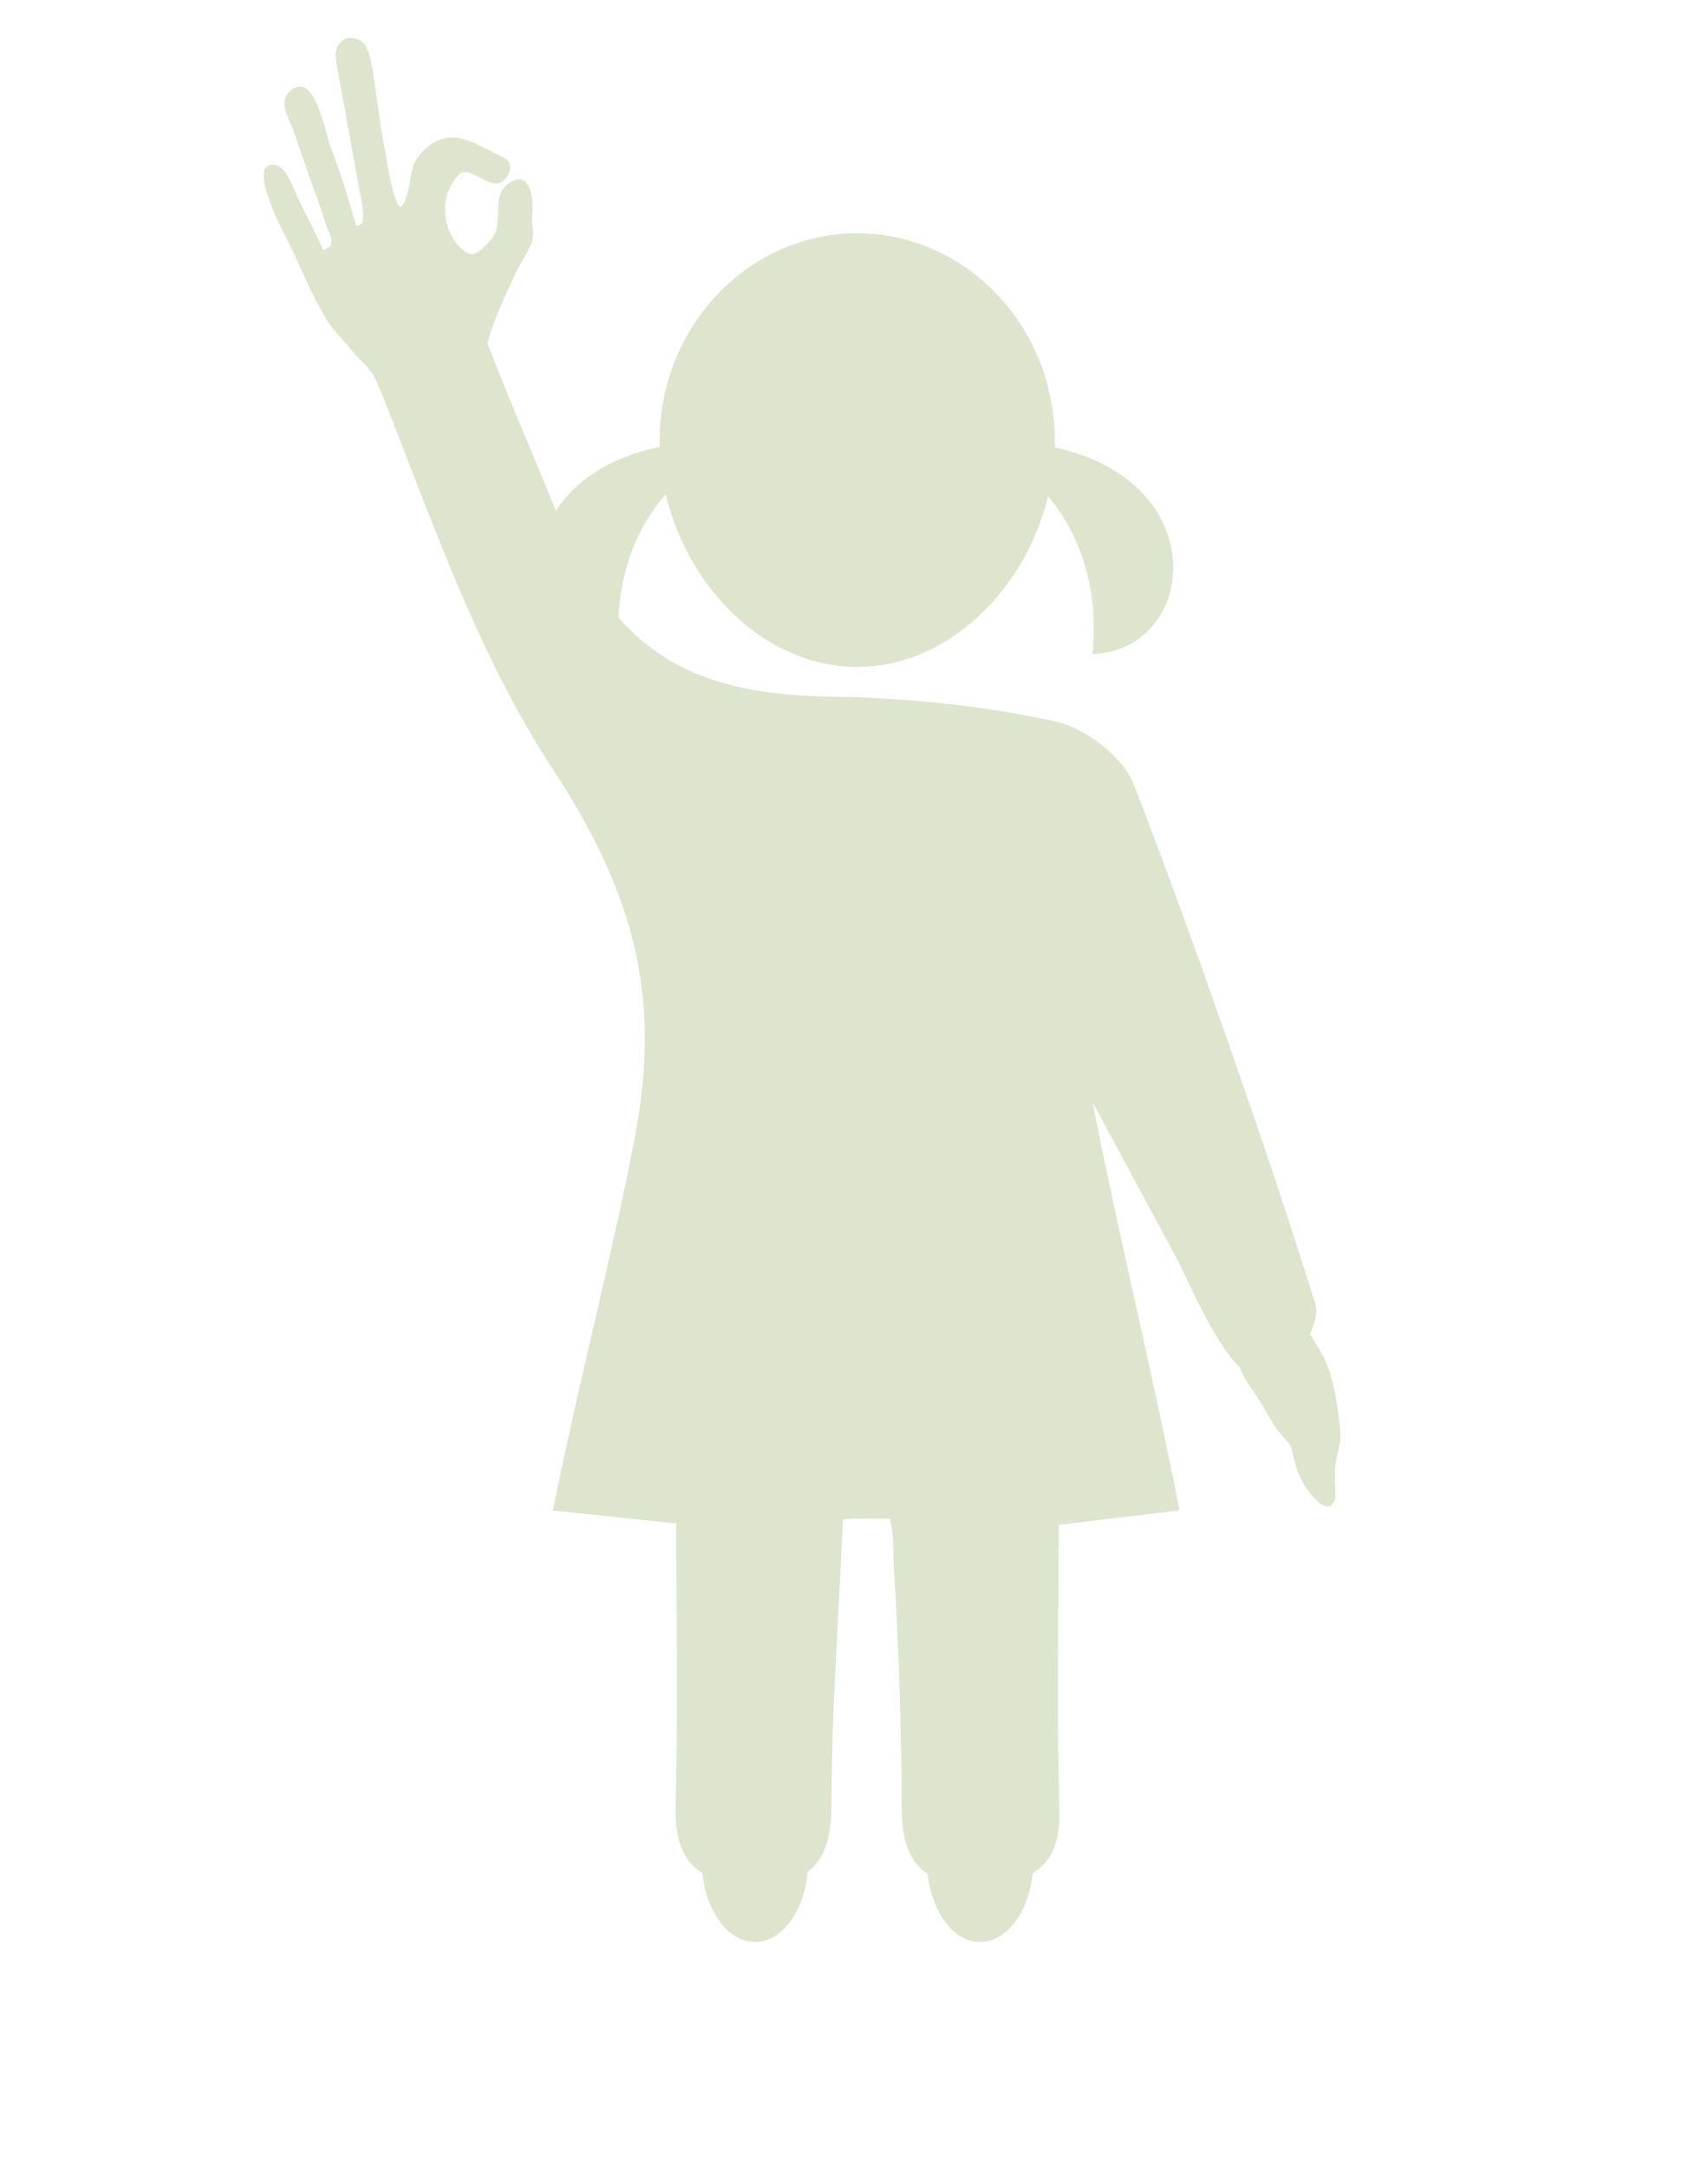
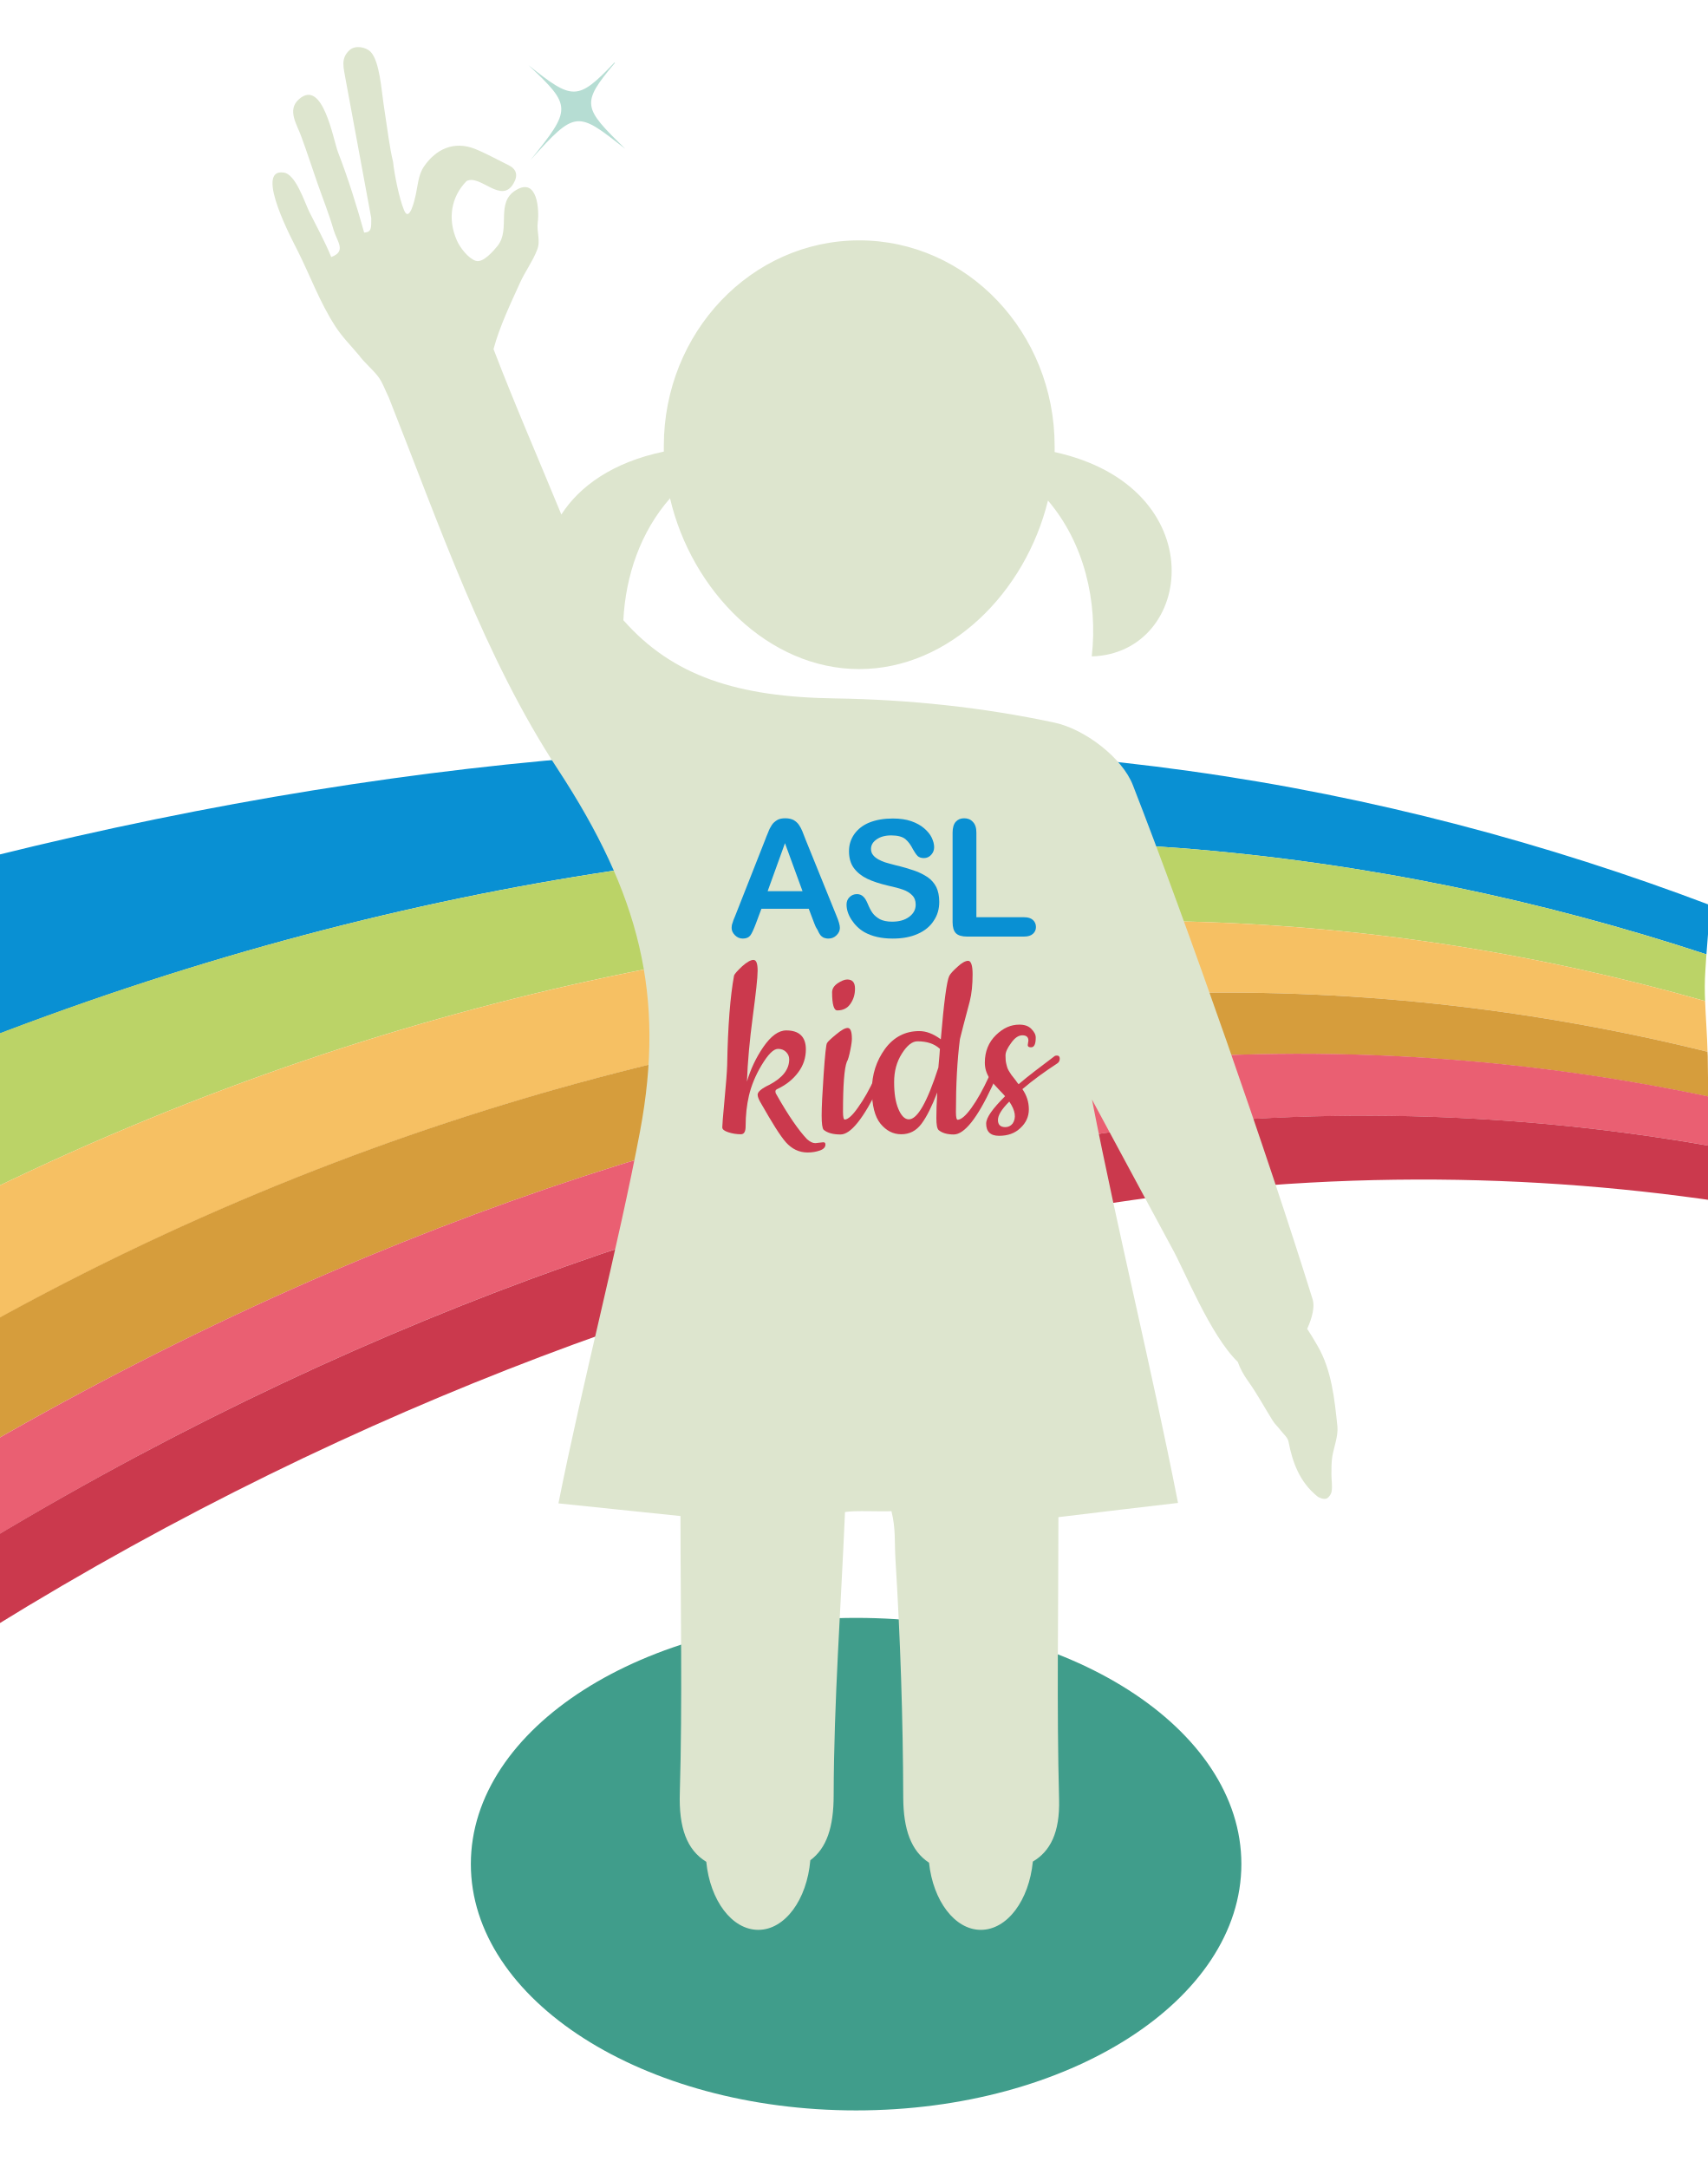
- <svg xmlns="http://www.w3.org/2000/svg" version="1.1" x="0" y="0" viewBox="0 13.5 768 975" enable-background="new 0 13.5 768 975" xml:space="preserve">
-   <refs>
-     <style>#star path {opacity: 0;-webkit-animation: fadein 3s 4s forwards}#asl {stroke-dasharray: 1000;stroke-dashoffset: 1000;-webkit-animation: dash 3s 1s ease-in-out forwards}#asl path {-webkit-animation: fill 2s 2s ease-in forwards}@-webkit-keyframes fill {from {fill: #dde5ce;}to {fill: #0990d3}}     #spotlight {opacity: 0;-webkit-animation: fadein 0.5s 0.5s forwards}#girl {-webkit-animation: fadein 1s forwards}#kids {opacity: 0;-webkit-animation: fadein 2s 2s linear forwards}#rainbow path {opacity: 0;-webkit-animation: fadein 2s 3s linear forwards}		@-webkit-keyframes dash {from {stroke-dashoffset: 1000; fill: yellow !important}to {stroke-dashoffset: 0; fill: red !important}}@-webkit-keyframes fadein {0% { opacity: 0;}100% { opacity: 1}}		
+ <svg xmlns="http://www.w3.org/2000/svg" version="1.1" id="Layer_1" x="0px" y="0px" viewBox="0 0 768 975" style="enable-background:new 0 0 768 975;" xml:space="preserve">
+   <style type="text/css">
+ 
+ 	.st0{fill:#EA5F72;}
+ 	.st1{fill:#B6DDD3;}
+ 	.st2{enable-background:new    ;}
+ 	.st3{fill:#BBD367;}
+ 	.st4{fill:#F6C063;}
+ 	.st5{fill:#CB394D;}
+ 	.st6{fill:#D69D3C;}
+ 	.st7{fill:#0990D3;}
+ 	.st8{fill:#DDE5CE;}
+ 	.st9{fill:#409D8B;}
+ 
</style>
-   </refs>
  <g id="spotlight">
    <g id="Layer_7">
-       <ellipse fill="#409D8B" cx="384" cy="857" rx="175.27" ry="112" />
+       <path class="st9" d="M385.1,727.6c95.7,0,173.3,49.6,173.3,110.7s-77.6,110.8-173.3,110.8c-95.7,0-173.3-49.6-173.3-110.8    S289.4,727.6,385.1,727.6z" />
    </g>
  </g>
  <g id="rainbow">
-     <path id="blue" fill="#0990D3" d="M531.36 394.86c85.02 6.67 165.06 23.93 239.43 48.34 -0.03 0.41-0.05 0.82-0.08 1.23 0.58-7.9 1.28-15.79 1.61-23.7 -73.48-27.79-152.6-49.21-237.05-60.97 -161.63-22.61-347.37-10.01-543.11 38.52 -0.28 10.45-0.97 20.89-1.71 31.32 -1.14 16.06-1.74 32.14-2.07 48.23 -0.02 1.22-0.03 2.43-0.04 3.65C183.91 405.95 371.66 382.51 531.36 394.86z" />
+     <path id="blue" class="st7" d="M530.8,381.4C614.9,388,694,405,767.6,429.2c0,0.4-0.1,0.8-0.1,1.2c0.6-7.8,1.3-15.6,1.6-23.4   c-72.7-27.5-150.9-48.7-234.4-60.3c-159.8-22.4-343.5-9.9-537,38.1c-0.3,10.3-1,20.7-1.7,31c-1.1,15.9-1.7,31.8-2,47.7   c0,1.2,0,2.4,0,3.6C187.3,392.3,372.9,369.2,530.8,381.4z" />
    <g id="green">
-       <path fill="#BBD367" d="M527.35 428.17c86.08 1.43 167.35 14.8 242.85 36.31 0 0.03 0 0.07 0.01 0.1 -0.18-4.56-0.22-9.12 0.05-13.72 0.13-2.14 0.28-4.28 0.44-6.42 0.03-0.41 0.05-0.82 0.09-1.23 -74.37-24.41-154.4-41.67-239.42-48.34 -159.7-12.35-347.45 11.08-543.03 86.62l0 0c0 0.05 0 0.09 0 0.14 -0.01 0.76 0 1.52 0 2.27 -0.07 22.1 1.77 44.16 2.32 66.23C181.09 457.53 369.75 425.51 527.35 428.17z" />
+       <path class="st3" d="M526.9,414.3c85.1,1.4,165.5,14.6,240.1,35.9c0,0,0,0.1,0,0.1c-0.2-4.5-0.2-9,0.1-13.6    c0.1-2.1,0.3-4.2,0.4-6.3c0-0.4,0.1-0.8,0.1-1.2C694,405,614.9,388,530.8,381.4c-157.9-12.2-343.6,11-536.9,85.6l0,0    c0,0.1,0,0.1,0,0.2c0,0.7,0,1.5,0,2.2c-0.1,21.9,1.7,43.7,2.3,65.5C184.5,443.3,371,411.7,526.9,414.3z" />
    </g>
    <g id="yellow">
-       <path fill="#F6C063" d="M771.35 487.49c-0.18-7.68-0.85-15.29-1.14-22.92 0-0.03 0-0.07 0-0.1 -75.49-21.5-156.77-34.87-242.85-36.31 -157.61-2.65-346.27 29.36-536.72 121.96 0 0 0 0 0 0 0.14 5.53 0.2 11.06 0.12 16.59 -0.02 1.85-0.07 3.7-0.12 5.55 -0.41 13.08-1.25 26.13-1.66 39.21C176.25 507.42 363.84 466.99 518.35 461.27 608.44 457.92 693.17 468.2 771.35 487.49z" />
+       <path class="st4" d="M768.1,473c-0.2-7.6-0.8-15.1-1.1-22.7c0,0,0-0.1,0-0.1c-74.6-21.3-155-34.5-240.1-35.9    c-155.8-2.6-342.4,29-530.7,120.6l0,0c0.1,5.5,0.2,10.9,0.1,16.4c0,1.8-0.1,3.6-0.1,5.5c-0.4,12.9-1.2,25.8-1.6,38.8    C179.7,492.7,365.2,452.7,518,447C607,443.7,690.8,453.9,768.1,473z" />
    </g>
    <g id="dark_yellow">
-       <path fill="#D69D3C" d="M771.72 507.95c0.06 1.95 0.15 3.9 0.26 5.84 -0.43-7.58-0.44-15.17-0.57-22.78 -0.02-1.07-0.03-2.13-0.05-3.2 0-0.11-0.01-0.22-0.01-0.32h0c-78.18-19.3-162.91-29.57-253-26.23C363.84 466.99 176.25 507.42-11.04 611.47c0 0-0.01 0-0.01 0.01 -0.01 0.4-0.02 0.81-0.03 1.21 0 0.18-0.01 0.36-0.01 0.54 -0.08 2.7-0.14 5.4-0.17 8.1 -0.15 14.93 0.05 29.85 0.41 44.77 185.25-106.67 365.31-160.29 516.01-173.93C599.91 483.57 689.5 490.67 771.72 507.95z" />
+       <path class="st6" d="M768.5,493.2c0.1,1.9,0.1,3.8,0.2,5.8c-0.4-7.5-0.4-15-0.5-22.5c0-1,0-2.1-0.1-3.2c0-0.1,0-0.2,0-0.3l0,0    C690.8,453.9,607,443.7,518,447c-152.8,5.7-338.3,45.6-523.5,148.5h0c0,0.4,0,0.8,0,1.2c0,0.2,0,0.4,0,0.5c-0.1,2.7-0.1,5.3-0.2,8    c-0.2,14.8,0.1,29.5,0.4,44.3c183.2-105.5,361.2-158.5,510.2-172C598.6,469.1,687.2,476.1,768.5,493.2z" />
    </g>
    <g id="pink">
-       <path fill="#EA5F72" d="M489.95 525.47c100.4-14.2 196.27-10.38 283.86 5.18 0.17 1.1 0.35 2.21 0.53 3.31 -0.43-2.61-0.84-5.23-1.21-7.85 -0.57-4.1-0.92-8.2-1.15-12.31 -0.11-1.95-0.2-3.89-0.26-5.84 -82.22-17.28-171.81-24.38-266.56-15.79 -150.69 13.64-330.76 67.26-516.01 173.93 0.02 0.83 0.04 1.66 0.06 2.48 0.02 0.91 0.05 1.81 0.08 2.72 0.35 13.17 0.79 26.33 1.19 39.49 -0.02-0.55-0.03-1.09-0.05-1.64C168.21 602.38 343.92 546.21 489.95 525.47z" />
+       <path class="st0" d="M489.9,510.5c99.3-14,194.1-10.3,280.7,5.1c0.2,1.1,0.4,2.2,0.5,3.3c-0.4-2.6-0.8-5.2-1.2-7.8    c-0.6-4.1-0.9-8.1-1.2-12.2c-0.1-1.9-0.2-3.8-0.2-5.8c-81.3-17.1-169.9-24.1-263.6-15.6c-149,13.5-327.1,66.5-510.2,172    c0,0.8,0,1.6,0.1,2.5c0,0.9,0.1,1.8,0.1,2.7c0.3,13,0.8,26,1.2,39c0-0.5,0-1.1,0-1.6C171.7,586.6,345.5,531,489.9,510.5z" />
    </g>
    <g id="red">
-       <path fill="#CB394D" d="M774.35 533.96c-0.18-1.1-0.36-2.2-0.53-3.31 -87.59-15.57-183.46-19.39-283.86-5.18 -146.03 20.75-321.74 76.91-499.53 183.69 0.02 0.55 0.03 1.09 0.05 1.64 0.39 12.84 0.73 25.69 0.9 38.54 167.81-103.72 336.82-161.56 477.98-187.66 109.88-20.3 213.54-19.97 307.93-5.9C776.79 548.45 775.53 541.21 774.35 533.96z" />
+       <path class="st5" d="M771.1,518.9c-0.2-1.1-0.4-2.2-0.5-3.3c-86.6-15.4-181.4-19.2-280.7-5.1C345.5,531,171.8,586.6-4,692.1    c0,0.5,0,1.1,0,1.6c0.4,12.7,0.7,25.4,0.9,38.1c165.9-102.6,333-159.8,472.6-185.6c108.6-20.1,211.1-19.7,304.5-5.8    C773.5,533.2,772.3,526.1,771.1,518.9z" />
    </g>
  </g>
  <g id="girl">
-     <path fill="#DDE5CE" d="M602.97 657.9c-1.33-12.52-2.63-25.54-8.98-36.61 -1.85-3.21-3.41-5.73-4.73-7.84 2.4-5.21 3.42-10.23 2.52-13.22 -20.3-65.4-56.9-170.2-81.8-234 -4.9-12.5-22-25.5-35.6-28.4 -32.6-7-66.4-10.5-99.7-11 -44.71-0.61-74.14-10.22-96.48-35.62 0.97-20.17 7.79-40.17 21.28-55.44 9.85 42.11 44.67 77.66 86.11 77.66 41.04 0 75.7-34.94 85.87-76.67 16.52 19.35 22.72 45.94 19.93 70.87 46.61-1.28 55.8-77.01-16.94-92.94 0.03-0.92 0.04-1.84 0.04-2.76 0-51.6-39.8-93.5-88.9-93.5 -49.1 0-88.9 41.9-88.9 93.5 0 0.85 0.01 1.69 0.03 2.53 -23.37 4.88-38.43 15.87-46.62 28.67 -0.07-0.17-0.14-0.33-0.21-0.5 -10.24-24.91-21-49.64-30.65-74.78 2.71-10.17 7.65-20.5 12.01-30.12 2.33-5.14 5.74-9.75 7.84-15 1.74-4.35-0.27-8.02 0.31-12.64 0.66-5.17-0.05-20.59-9.91-14.56 -9.48 5.68-2.25 17.67-8.36 25.35 -1.7 2.14-6.59 7.87-9.96 6.81 -3.39-1.06-7.25-6.13-8.64-9.3 -4.22-9.63-2.78-19.73 4.46-26.96 6.3-3.16 15.81 10.74 21.38 1.11 2.19-3.8 1.32-6.64-2.59-8.54 -4.93-2.39-10.01-5.24-15.08-7.27 -9.44-3.67-17.57 0.12-23.1 8.1 -2.66 3.8-2.82 9.01-3.8 13.4 -0.2 0.95-2.7 12.72-5.29 6.33 -2.2-5.44-4.33-16.2-4.96-21.97 -1.49-5.96-2.56-14.64-4.35-26.45 -0.87-5.76-1.76-19.18-5.91-23.41 -2.2-2.24-6.87-3.05-9.38-0.88 -4.51 3.9-2.7 8.51-1.91 13.69l11.4 62.9c0 4.41 0.15 6.4-3.2 6.6 -3.34-12.02-7.33-24.69-11.8-36.39 -2.18-5.7-6.89-33.9-17.84-24.25 -5.66 4.99-0.85 11.65 1.14 17.15 2.51 6.91 4.83 14.08 7.3 21 2.47 6.93 5.24 13.94 7.3 21 1.63 5.58 6.02 9.95-1 12.5 -2.8-6.99-6.54-13.72-9.91-20.45 -2.22-4.45-6.26-17.48-11.79-17.95 -13.58-1.93 4.68 31.97 6.31 35.19 5.89 11.62 10.24 23.73 17.24 34.7 3.06 4.79 7.23 8.86 10.85 13.21 2.54 3.39 5.86 6.11 8.5 9.4 2.16 2.59 3.52 6.78 5.01 9.78 22.95 57.85 43.39 118.02 76.99 169.22 37 56.5 48.9 102.6 37.3 164.5 -9.9 52.5-26.2 114.3-37.1 169.2 17.6 1.8 32 3.3 55.5 5.8 0 41.6 0.9 83.8-0.3 125.9 -0.5 15.82 3.17 25.9 12.08 31.37 1.76 17.51 11.68 30.93 23.65 30.93 12.13 0 22.15-13.77 23.71-31.62 7.36-5.45 10.6-14.97 10.66-29.58 0.1-42.9 3.3-85.9 5.2-128.8 4.1-0.8 16.8-0.1 21.1-0.4 2 8.3 1.3 13.7 1.8 21.9 2.2 36.1 3.4 72.3 3.5 108.5 0.06 14.29 3.52 24.1 11.69 29.46 1.87 17.32 11.72 30.54 23.61 30.54 11.99 0 21.92-13.45 23.66-31 7.87-4.66 12.38-13.15 11.94-28.3 -1.1-42.2-0.3-84.4-0.3-128.3 21.1-2.5 36.6-4.4 54.4-6.5 -12-61.4-27.5-123.8-39.1-183.5l36.4 67.6c5.58 9.81 17.33 39.57 29.98 51.82 0.99 2.96 2.58 5.82 4.64 8.69 4.11 5.8 7.48 12.05 11.27 18.03 0.99 1.58 2.4 2.88 3.51 4.35 1.29 1.69 3.28 3.24 3.65 5.17 1.83 9.65 5.13 18.4 12.91 24.76 1.04 0.88 3 1.51 4.13 1.19 1.13-0.32 2.35-2.04 2.54-3.33 0.38-2.58-0.04-5.12-0.06-7.72 0-2.81-0.02-5.51 0.37-8.19C601.44 667.02 603.37 662.34 602.97 657.9z" />
+     <path class="st8" d="M601.6,641.5c-1.3-12.4-2.6-25.3-8.9-36.2c-1.8-3.2-3.4-5.7-4.7-7.7c2.4-5.2,3.4-10.1,2.5-13.1   c-20.1-64.7-56.3-168.3-80.9-231.4c-4.8-12.4-21.7-25.2-35.2-28.1c-32.2-6.9-65.6-10.4-98.6-10.9c-44.2-0.6-73.3-10.1-95.4-35.2   c1-19.9,7.7-39.7,21-54.8c9.7,41.6,44.2,76.8,85.1,76.8c40.6,0,74.8-34.5,84.9-75.8c16.3,19.1,22.5,45.4,19.7,70.1   c46.1-1.3,55.2-76.1-16.7-91.9c0-0.9,0-1.8,0-2.7c0-51-39.3-92.5-87.9-92.5c-48.5,0-87.9,41.4-87.9,92.5c0,0.8,0,1.7,0,2.5   c-23.1,4.8-38,15.7-46.1,28.3c-0.1-0.2-0.1-0.3-0.2-0.5c-10.1-24.6-20.8-49.1-30.3-73.9c2.7-10.1,7.6-20.3,11.9-29.8   c2.3-5.1,5.7-9.6,7.7-14.8c1.7-4.3-0.3-7.9,0.3-12.5c0.7-5.1,0-20.4-9.8-14.4c-9.4,5.6-2.2,17.5-8.3,25.1c-1.7,2.1-6.5,7.8-9.8,6.7   c-3.4-1.1-7.2-6.1-8.5-9.2c-4.2-9.5-2.7-19.5,4.4-26.7c6.2-3.1,15.6,10.6,21.1,1.1c2.2-3.8,1.3-6.6-2.6-8.4   c-4.9-2.4-9.9-5.2-14.9-7.2c-9.3-3.6-17.4,0.1-22.8,8c-2.6,3.8-2.8,8.9-3.8,13.2c-0.2,0.9-2.7,12.6-5.2,6.3   c-2.2-5.4-4.3-16-4.9-21.7c-1.5-5.9-2.5-14.5-4.3-26.2c-0.9-5.7-1.7-19-5.8-23.2c-2.2-2.2-6.8-3-9.3-0.9c-4.5,3.9-2.7,8.4-1.9,13.5   L167,98.1c0,4.4,0.2,6.3-3.2,6.5c-3.3-11.9-7.2-24.4-11.7-36c-2.2-5.6-6.8-33.5-17.6-24c-5.6,4.9-0.8,11.5,1.1,17   c2.5,6.8,4.8,13.9,7.2,20.8c2.4,6.9,5.2,13.8,7.2,20.8c1.6,5.5,6,9.8-1,12.4c-2.8-6.9-6.5-13.6-9.8-20.2   c-2.2-4.4-6.2-17.3-11.7-17.8c-13.4-1.9,4.6,31.6,6.2,34.8c5.8,11.5,10.1,23.5,17.1,34.3c3,4.7,7.1,8.8,10.7,13.1   c2.5,3.4,5.8,6,8.4,9.3c2.1,2.6,3.5,6.7,5,9.7c22.7,57.2,42.9,116.7,76.1,167.3c36.6,55.9,48.4,101.4,36.9,162.7   c-9.8,51.9-25.9,113-36.7,167.3c17.4,1.8,31.6,3.3,54.9,5.7c0,41.1,0.9,82.9-0.3,124.5c-0.5,15.6,3.1,25.6,11.9,31   c1.7,17.3,11.5,30.6,23.4,30.6c12,0,21.9-13.6,23.4-31.3c7.3-5.4,10.5-14.8,10.5-29.2c0.1-42.4,3.3-84.9,5.1-127.4   c4.1-0.8,16.6-0.1,20.9-0.4c2,8.2,1.3,13.5,1.8,21.7c2.2,35.7,3.4,71.5,3.5,107.3c0.1,14.1,3.5,23.8,11.6,29.1   c1.8,17.1,11.6,30.2,23.3,30.2c11.9,0,21.7-13.3,23.4-30.7c7.8-4.6,12.2-13,11.8-28c-1.1-41.7-0.3-83.5-0.3-126.9   c20.9-2.5,36.2-4.4,53.8-6.4c-11.9-60.7-27.2-122.4-38.7-181.4l36,66.8c5.5,9.7,17.1,39.1,29.6,51.2c1,2.9,2.6,5.8,4.6,8.6   c4.1,5.7,7.4,11.9,11.1,17.8c1,1.6,2.4,2.8,3.5,4.3c1.3,1.7,3.2,3.2,3.6,5.1c1.8,9.5,5.1,18.2,12.8,24.5c1,0.9,3,1.5,4.1,1.2   c1.1-0.3,2.3-2,2.5-3.3c0.4-2.5-0.1-5.1-0.1-7.6c0-2.8,0-5.5,0.4-8.1C600.1,650.5,602,645.8,601.6,641.5z" />
  </g>
  <g id="kids">
-     <g enable-background="new    ">
-       <path fill="#CB394D" d="M365.5 529.11l3.5-0.4c0.7 0 1 0.3 1 1 0 1.2-0.8 2.1-2.5 2.7s-3.5 0.9-5.6 0.9c-3.9 0-7.2-1.6-9.9-4.7s-6.3-8.9-11.1-17.4c-1.1-1.8-1.7-3.2-1.7-4.2 0-1.3 1.8-2.8 5.5-4.6 5.9-3.1 8.9-6.9 8.9-11.5 0-1.3-0.5-2.4-1.4-3.3 -0.9-0.9-2.1-1.4-3.6-1.4 -2.1 0-4.6 2.5-7.5 7.4 -2.9 4.9-4.8 9.6-5.8 13.9 -1 4.3-1.5 9-1.5 13.9 0 2.4-0.7 3.7-2.1 3.7 -2 0-3.9-0.3-5.8-0.9 -1.8-0.6-2.7-1.3-2.7-2.2s0.3-5.1 1-12.4c0.7-7.4 1.1-12.7 1.2-15.9 0.3-17.8 1.4-31.4 3.1-40.8 0.3-0.8 1.5-2.1 3.6-4.1 2.1-1.9 3.9-2.9 5.2-2.9 1.3 0 1.9 1.6 1.9 4.9s-0.8 10.3-2.2 21c-1.4 10.7-2.3 20.5-2.6 29.4 1.6-5.6 4.1-10.9 7.5-15.8 3.4-5 6.9-7.5 10.4-7.5 5.9 0 8.9 2.9 8.9 8.6 0 3.8-1.1 7.3-3.4 10.4 -2.3 3.1-5.3 5.6-9.2 7.5 -0.8 0.3-1.2 0.7-1.2 1.2 0 0.4 0.1 0.9 0.4 1.3 5.5 9.7 10.2 16.5 14 20.4C363.1 528.61 364.3 529.11 365.5 529.11z" />
-       <path fill="#CB394D" d="M376.9 525.21c-3.4 0-6-0.7-7.7-2.1 -0.6-0.6-0.9-2.8-0.9-6.5 0-3.8 0.3-10 0.9-18.8s1.1-13.5 1.5-14.2c0.4-0.7 1.8-2 4.1-3.9 2.3-1.9 4-2.9 5.3-2.9 1.3 0 1.9 1.7 1.9 5 0 0.9-0.2 2.6-0.7 5.1s-1 4.4-1.6 5.5c-1.1 2.9-1.7 10.4-1.7 22.6 0 2.4 0.3 3.5 0.8 3.5 1.5-0.1 3.5-1.9 6.1-5.6 2.6-3.6 5.2-8.3 7.8-13.9 2.6-5.7 4.1-8.5 4.7-8.5 0.6 0 0.9 0.3 0.9 1 0 2.4-1.3 6.3-3.8 11.6C387.4 517.81 381.6 525.21 376.9 525.21zM373.1 460.51c0-1.6 0.8-2.9 2.5-4.1 1.7-1.1 3.1-1.7 4.4-1.7 2.4 0 3.5 1.4 3.5 4.1s-0.7 5-2.1 7c-1.4 2-3.4 2.9-5.9 2.9C373.9 468.81 373.1 466.01 373.1 460.51z" />
-       <path fill="#CB394D" d="M428.4 525.21c-3 0-5.3-0.7-6.9-2 -0.7-0.7-1-2.5-1-5.5s0.1-6.8 0.4-11.6c-2.4 6.3-4.8 11-7.2 14.3 -2.4 3.2-5.5 4.8-9.2 4.8s-6.8-1.6-9.4-4.8c-2.6-3.2-3.9-8.4-3.9-15.4 0-7.1 2-13.3 6-18.7 4-5.4 9.2-8.1 15.6-8.1 3.1 0 6.4 1.2 9.8 3.7 1.4-17 2.7-26.6 3.8-28.8 0.5-1 1.8-2.4 3.7-4.2 1.9-1.8 3.6-2.7 4.9-2.7s2 2.1 2 6.1c0 4.8-0.4 8.9-1.3 12.4 -2.4 9-3.8 14.7-4.4 17.1 -1.2 9.4-1.8 20.5-1.8 33.2 0 2.4 0.3 3.5 0.8 3.5 1.6-0.1 3.7-1.9 6.3-5.5 2.6-3.6 5.2-8.2 7.8-13.9 2.6-5.7 4.1-8.6 4.7-8.6 0.6 0 0.8 0.3 0.8 1 0 2.4-1.3 6.3-3.8 11.6C439.1 517.81 433.2 525.21 428.4 525.21zM411.9 482.81c-2.4 0-4.7 1.9-7.1 5.6 -2.4 3.8-3.5 8.1-3.5 13 0 4.9 0.6 9 1.9 12.1s2.9 4.7 4.8 4.7c3.9 0 8.4-7.9 13.5-23.6 0.4-4.8 0.7-7.6 0.7-8.5C419.6 483.91 416.2 482.81 411.9 482.81z" />
-       <path fill="#CB394D" d="M462.1 484.51l0.3-2c0-1.6-0.9-2.4-2.7-2.4s-3.5 1.2-5.2 3.5c-1.7 2.3-2.5 4.2-2.5 5.7s0.1 2.7 0.3 3.5c0.2 0.9 0.4 1.6 0.6 2.2s0.6 1.2 1.1 2 0.9 1.4 1.2 1.7l1.4 1.8c0.6 0.9 1 1.4 1.3 1.7 4.5-3.8 9.9-7.9 16.2-12.6 0.3-0.3 0.7-0.4 1.2-0.4 0.9 0 1.3 0.5 1.3 1.4 0 1-0.4 1.7-1.2 2.2 -5.6 3.6-10.9 7.5-15.8 11.6 1.9 2.8 2.9 5.8 2.9 9.2 0 3.31-1.3 6.2-3.8 8.5 -2.5 2.4-5.8 3.5-9.7 3.5 -3.9 0-5.9-1.9-5.9-5.6 0-2.7 2.9-6.8 8.6-12.4 -0.4-0.5-1.2-1.4-2.4-2.6 -1.1-1.2-2-2.1-2.6-2.8s-1.2-1.6-2-2.7c-1.4-2.2-2.1-4.5-2.1-7.1 0-5.1 1.7-9.3 5-12.5 3.3-3.2 6.8-4.8 10.6-4.8 2.4 0 4.2 0.6 5.5 1.9s2 2.6 2 3.9c0 3-0.7 4.4-2.1 4.4C462.6 485.51 462.1 485.21 462.1 484.51zM453.7 510.21c-3.5 3.5-5.2 6.3-5.2 8.4 0 2.1 1.1 3.2 3.3 3.2 1.3 0 2.4-0.5 3.3-1.6C456.9 517.71 456.5 514.31 453.7 510.21z" />
+     <g class="st2">
+       <path class="st5" d="M366.8,514.1l3.5-0.4c0.7,0,1,0.3,1,1c0,1.2-0.8,2.1-2.5,2.7c-1.7,0.6-3.5,0.9-5.5,0.9    c-3.9,0-7.1-1.6-9.8-4.6c-2.7-3.1-6.2-8.8-11-17.2c-1.1-1.8-1.7-3.2-1.7-4.2c0-1.3,1.8-2.8,5.4-4.5c5.8-3.1,8.8-6.8,8.8-11.4    c0-1.3-0.5-2.4-1.4-3.3c-0.9-0.9-2.1-1.4-3.6-1.4c-2.1,0-4.5,2.5-7.4,7.3c-2.9,4.8-4.7,9.5-5.7,13.7c-1,4.3-1.5,8.9-1.5,13.8    c0,2.4-0.7,3.6-2.1,3.6c-2,0-3.9-0.3-5.7-0.9c-1.8-0.6-2.7-1.3-2.7-2.2c0-0.9,0.3-5,1-12.3c0.7-7.3,1.1-12.6,1.2-15.7    c0.3-17.6,1.4-31.1,3.1-40.3c0.3-0.8,1.5-2.1,3.6-4.1c2.1-1.9,3.9-2.9,5.1-2.9c1.3,0,1.9,1.6,1.9,4.8c0,3.3-0.8,10.2-2.2,20.8    c-1.4,10.6-2.3,20.3-2.6,29.1c1.6-5.5,4.1-10.8,7.4-15.6c3.4-4.9,6.8-7.4,10.3-7.4c5.8,0,8.8,2.9,8.8,8.5c0,3.8-1.1,7.2-3.4,10.3    c-2.3,3.1-5.2,5.5-9.1,7.4c-0.8,0.3-1.2,0.7-1.2,1.2c0,0.4,0.1,0.9,0.4,1.3c5.4,9.6,10.1,16.3,13.8,20.2    C364.5,513.6,365.6,514.1,366.8,514.1z" />
+       <path class="st5" d="M378.1,510.2c-3.4,0-5.9-0.7-7.6-2.1c-0.6-0.6-0.9-2.8-0.9-6.4c0-3.8,0.3-9.9,0.9-18.6    c0.6-8.7,1.1-13.4,1.5-14c0.4-0.7,1.8-2,4.1-3.9c2.3-1.9,4-2.9,5.2-2.9c1.3,0,1.9,1.7,1.9,4.9c0,0.9-0.2,2.6-0.7,5    c-0.5,2.5-1,4.4-1.6,5.4c-1.1,2.9-1.7,10.3-1.7,22.4c0,2.4,0.3,3.5,0.8,3.5c1.5-0.1,3.5-1.9,6-5.5c2.6-3.6,5.2-8.2,7.7-13.7    c2.6-5.6,4.1-8.4,4.7-8.4c0.6,0,0.9,0.3,0.9,1c0,2.4-1.3,6.2-3.8,11.5C388.5,502.9,382.7,510.2,378.1,510.2z M374.3,446.3    c0-1.6,0.8-2.9,2.5-4.1c1.7-1.1,3.1-1.7,4.3-1.7c2.4,0,3.5,1.4,3.5,4.1c0,2.7-0.7,4.9-2.1,6.9c-1.4,2-3.4,2.9-5.8,2.9    C375.1,454.5,374.3,451.7,374.3,446.3z" />
+       <path class="st5" d="M429,510.2c-3,0-5.3-0.7-6.8-2c-0.7-0.7-1-2.5-1-5.4c0-3,0.1-6.7,0.4-11.5c-2.4,6.2-4.7,10.9-7.1,14.1    c-2.4,3.2-5.4,4.7-9.1,4.7c-3.7,0-6.7-1.6-9.3-4.7c-2.6-3.2-3.9-8.3-3.9-15.2c0-7,2-13.1,5.9-18.5c3.9-5.3,9.1-8,15.4-8    c3.1,0,6.3,1.2,9.7,3.7c1.4-16.8,2.7-26.3,3.8-28.5c0.5-1,1.8-2.4,3.7-4.1c1.9-1.8,3.6-2.7,4.8-2.7c1.3,0,2,2.1,2,6    c0,4.7-0.4,8.8-1.3,12.3c-2.4,8.9-3.8,14.5-4.4,16.9c-1.2,9.3-1.8,20.3-1.8,32.8c0,2.4,0.3,3.5,0.8,3.5c1.6-0.1,3.7-1.9,6.2-5.4    c2.6-3.6,5.1-8.1,7.7-13.7c2.6-5.6,4.1-8.5,4.6-8.5s0.8,0.3,0.8,1c0,2.4-1.3,6.2-3.8,11.5C439.6,502.9,433.8,510.2,429,510.2z     M412.7,468.3c-2.4,0-4.7,1.9-7,5.5c-2.4,3.8-3.5,8-3.5,12.9c0,4.9,0.6,8.9,1.9,12c1.3,3.1,2.9,4.7,4.7,4.7    c3.9,0,8.3-7.8,13.3-23.3c0.4-4.7,0.7-7.5,0.7-8.4C420.3,469.4,417,468.3,412.7,468.3z" />
+       <path class="st5" d="M462.3,470l0.3-2c0-1.6-0.9-2.4-2.7-2.4c-1.8,0-3.5,1.2-5.1,3.5c-1.7,2.3-2.5,4.1-2.5,5.6    c0,1.5,0.1,2.7,0.3,3.5c0.2,0.9,0.4,1.6,0.6,2.2c0.2,0.6,0.6,1.2,1.1,2c0.5,0.8,0.9,1.4,1.2,1.7l1.4,1.8c0.6,0.9,1,1.4,1.3,1.7    c4.4-3.8,9.8-7.8,16-12.5c0.3-0.3,0.7-0.4,1.2-0.4c0.9,0,1.3,0.5,1.3,1.4c0,1-0.4,1.7-1.2,2.2c-5.5,3.6-10.8,7.4-15.6,11.5    c1.9,2.8,2.9,5.7,2.9,9.1c0,3.3-1.3,6.1-3.8,8.4c-2.5,2.4-5.7,3.5-9.6,3.5c-3.9,0-5.8-1.9-5.8-5.5c0-2.7,2.9-6.7,8.5-12.3    c-0.4-0.5-1.2-1.4-2.4-2.6c-1.1-1.2-2-2.1-2.6-2.8c-0.6-0.7-1.2-1.6-2-2.7c-1.4-2.2-2.1-4.5-2.1-7c0-5,1.7-9.2,5-12.4    c3.3-3.2,6.7-4.7,10.5-4.7c2.4,0,4.1,0.6,5.4,1.9c1.3,1.3,2,2.6,2,3.9c0,3-0.7,4.4-2.1,4.4C462.8,471,462.3,470.7,462.3,470z     M454,495.4c-3.5,3.5-5.1,6.2-5.1,8.3c0,2.1,1.1,3.2,3.3,3.2c1.3,0,2.4-0.5,3.3-1.6C457.2,502.8,456.8,499.5,454,495.4z" />
    </g>
  </g>
-   <g id="asl">
-     <path fill="none" stroke="#0990D3" stroke-width="1.9" stroke-miterlimit="10" d="M367.03 431.36l-2.6-6.82h-22.1l-2.6 6.97c-1.01 2.72-1.88 4.56-2.6 5.51 -0.72 0.95-1.89 1.43-3.52 1.43 -1.38 0-2.61-0.51-3.67-1.52 -1.06-1.01-1.59-2.16-1.59-3.45 0-0.74 0.12-1.51 0.37-2.3 0.25-0.79 0.66-1.89 1.22-3.3l13.91-35.3c0.4-1.01 0.87-2.23 1.43-3.65 0.56-1.42 1.15-2.6 1.78-3.54 0.63-0.94 1.46-1.7 2.49-2.28 1.02-0.58 2.29-0.87 3.8-0.87 1.53 0 2.81 0.29 3.84 0.87 1.02 0.58 1.85 1.33 2.48 2.24 0.63 0.92 1.16 1.9 1.6 2.95 0.43 1.05 0.98 2.45 1.65 4.21l14.2 35.08c1.11 2.67 1.67 4.61 1.67 5.82 0 1.26-0.52 2.42-1.58 3.47 -1.05 1.05-2.32 1.58-3.8 1.58 -0.87 0-1.61-0.15-2.22-0.46 -0.62-0.31-1.14-0.73-1.56-1.26 -0.42-0.53-0.87-1.35-1.35-2.45C367.79 433.17 367.37 432.2 367.03 431.36zM345.22 416.27h16.24l-8.19-22.44L345.22 416.27z" />
-     <path fill="none" stroke="#0990D3" stroke-width="1.9" stroke-miterlimit="10" d="M425.33 421.2c0 3.29-0.85 6.24-2.54 8.86 -1.69 2.62-4.17 4.67-7.43 6.16 -3.26 1.48-7.13 2.23-11.61 2.23 -5.36 0-9.79-1.01-13.28-3.04 -2.47-1.46-4.48-3.4-6.03-5.84 -1.54-2.43-2.32-4.8-2.32-7.1 0-1.33 0.46-2.48 1.39-3.43 0.93-0.95 2.11-1.43 3.54-1.43 1.16 0 2.15 0.37 2.95 1.11 0.8 0.74 1.49 1.84 2.06 3.3 0.69 1.73 1.44 3.18 2.24 4.34 0.8 1.16 1.93 2.12 3.39 2.87 1.46 0.76 3.38 1.13 5.75 1.13 3.26 0 5.92-0.76 7.95-2.28 2.04-1.52 3.06-3.42 3.06-5.69 0-1.8-0.55-3.27-1.65-4.39 -1.1-1.12-2.52-1.98-4.26-2.58 -1.74-0.59-4.07-1.22-6.99-1.89 -3.91-0.91-7.18-1.98-9.81-3.21 -2.63-1.22-4.72-2.89-6.27-5.01 -1.54-2.11-2.32-4.74-2.32-7.88 0-2.99 0.82-5.65 2.45-7.97 1.63-2.32 3.99-4.11 7.08-5.36 3.09-1.25 6.72-1.87 10.9-1.87 3.34 0 6.22 0.42 8.66 1.24 2.44 0.83 4.46 1.93 6.06 3.3 1.61 1.37 2.78 2.81 3.52 4.32 0.74 1.51 1.11 2.98 1.11 4.41 0 1.31-0.46 2.49-1.39 3.54 -0.93 1.05-2.08 1.58-3.47 1.58 -1.26 0-2.22-0.31-2.87-0.95 -0.65-0.63-1.37-1.66-2.13-3.1 -0.99-2.05-2.18-3.65-3.56-4.8 -1.38-1.15-3.61-1.72-6.67-1.72 -2.84 0-5.14 0.63-6.88 1.87 -1.74 1.25-2.61 2.75-2.61 4.51 0 1.09 0.3 2.03 0.89 2.82 0.59 0.79 1.41 1.47 2.45 2.04 1.04 0.57 2.09 1.01 3.15 1.34 1.06 0.32 2.82 0.79 5.27 1.41 3.06 0.72 5.84 1.51 8.32 2.37 2.48 0.87 4.6 1.92 6.34 3.15 1.74 1.24 3.1 2.8 4.08 4.69C424.84 416.14 425.33 418.45 425.33 421.2z" />
-     <path fill="none" stroke="#0990D3" stroke-width="1.9" stroke-miterlimit="10" d="M442.67 388.9v39.57h22.32c1.78 0 3.15 0.43 4.1 1.3 0.95 0.87 1.43 1.95 1.43 3.26 0 1.34-0.47 2.42-1.41 3.25 -0.94 0.83-2.31 1.24-4.12 1.24h-26.59c-2.4 0-4.12-0.53-5.17-1.59 -1.05-1.06-1.57-2.78-1.57-5.15v-41.87c0-2.22 0.5-3.89 1.5-5.01 1-1.11 2.32-1.67 3.95-1.67 1.66 0 3 0.55 4.02 1.65C442.16 384.97 442.67 386.65 442.67 388.9z" />
+   <g id="star">
+     <path class="st1" d="M238.6,72c20.5-22.8,21-22,42.6-5.1c-18.8-18.5-20.2-20.1-4.6-38.6l-0.2-0.2c-16.6,17.5-18.9,17-38.7,1.2   C257.4,47.8,257.1,49,238.6,72z" />
  </g>
-   <g id="star">
-     <path fill="#B6DDD3" d="M235.81 82.01c20.68-23.1 21.23-22.22 43.09-5.14 -18.99-18.7-20.46-20.37-4.64-39.08l-0.23-0.2c-16.81 17.72-19.11 17.18-39.12 1.17C254.82 57.47 254.55 58.69 235.81 82.01z" />
+   <g>
+     <path class="st7" d="M366.3,415.3l-2.5-6.6h-21.3l-2.5,6.7c-1,2.6-1.8,4.4-2.5,5.3c-0.7,0.9-1.8,1.4-3.4,1.4   c-1.3,0-2.5-0.5-3.5-1.5c-1-1-1.5-2.1-1.5-3.3c0-0.7,0.1-1.5,0.4-2.2c0.2-0.8,0.6-1.8,1.2-3.2l13.4-34c0.4-1,0.8-2.2,1.4-3.5   c0.5-1.4,1.1-2.5,1.7-3.4c0.6-0.9,1.4-1.6,2.4-2.2c1-0.6,2.2-0.8,3.7-0.8c1.5,0,2.7,0.3,3.7,0.8c1,0.6,1.8,1.3,2.4,2.2   c0.6,0.9,1.1,1.8,1.5,2.8c0.4,1,0.9,2.4,1.6,4.1l13.7,33.8c1.1,2.6,1.6,4.4,1.6,5.6c0,1.2-0.5,2.3-1.5,3.3c-1,1-2.2,1.5-3.7,1.5   c-0.8,0-1.5-0.2-2.1-0.4c-0.6-0.3-1.1-0.7-1.5-1.2c-0.4-0.5-0.8-1.3-1.3-2.4C367,417.1,366.6,416.1,366.3,415.3z M345.3,400.8H361   l-7.9-21.6L345.3,400.8z" />
+     <path class="st7" d="M422.5,405.6c0,3.2-0.8,6-2.5,8.5c-1.6,2.5-4,4.5-7.2,5.9c-3.1,1.4-6.9,2.1-11.2,2.1c-5.2,0-9.4-1-12.8-2.9   c-2.4-1.4-4.3-3.3-5.8-5.6c-1.5-2.3-2.2-4.6-2.2-6.8c0-1.3,0.4-2.4,1.3-3.3c0.9-0.9,2-1.4,3.4-1.4c1.1,0,2.1,0.4,2.8,1.1   c0.8,0.7,1.4,1.8,2,3.2c0.7,1.7,1.4,3.1,2.2,4.2c0.8,1.1,1.9,2,3.3,2.8c1.4,0.7,3.2,1.1,5.5,1.1c3.1,0,5.7-0.7,7.7-2.2   c2-1.5,2.9-3.3,2.9-5.5c0-1.7-0.5-3.1-1.6-4.2c-1.1-1.1-2.4-1.9-4.1-2.5c-1.7-0.6-3.9-1.2-6.7-1.8c-3.8-0.9-6.9-1.9-9.4-3.1   c-2.5-1.2-4.5-2.8-6-4.8c-1.5-2-2.2-4.6-2.2-7.6c0-2.9,0.8-5.4,2.4-7.7c1.6-2.2,3.8-4,6.8-5.2c3-1.2,6.5-1.8,10.5-1.8   c3.2,0,6,0.4,8.3,1.2c2.3,0.8,4.3,1.9,5.8,3.2c1.5,1.3,2.7,2.7,3.4,4.2c0.7,1.5,1.1,2.9,1.1,4.3c0,1.3-0.4,2.4-1.3,3.4   c-0.9,1-2,1.5-3.3,1.5c-1.2,0-2.1-0.3-2.8-0.9c-0.6-0.6-1.3-1.6-2.1-3c-1-2-2.1-3.5-3.4-4.6c-1.3-1.1-3.5-1.7-6.4-1.7   c-2.7,0-4.9,0.6-6.6,1.8c-1.7,1.2-2.5,2.6-2.5,4.3c0,1,0.3,2,0.9,2.7c0.6,0.8,1.4,1.4,2.4,2c1,0.5,2,1,3,1.3c1,0.3,2.7,0.8,5.1,1.4   c3,0.7,5.6,1.5,8,2.3c2.4,0.8,4.4,1.9,6.1,3c1.7,1.2,3,2.7,3.9,4.5C422,400.7,422.5,402.9,422.5,405.6z" />
+     <path class="st7" d="M439.2,374.4v38.1h21.5c1.7,0,3,0.4,3.9,1.2c0.9,0.8,1.4,1.9,1.4,3.2c0,1.3-0.5,2.3-1.4,3.1   c-0.9,0.8-2.2,1.2-4,1.2h-25.6c-2.3,0-4-0.5-5-1.5c-1-1-1.5-2.7-1.5-5v-40.3c0-2.1,0.5-3.8,1.4-4.8c1-1.1,2.2-1.6,3.8-1.6   c1.6,0,2.9,0.5,3.9,1.6C438.7,370.7,439.2,372.3,439.2,374.4z" />
  </g>
</svg>
